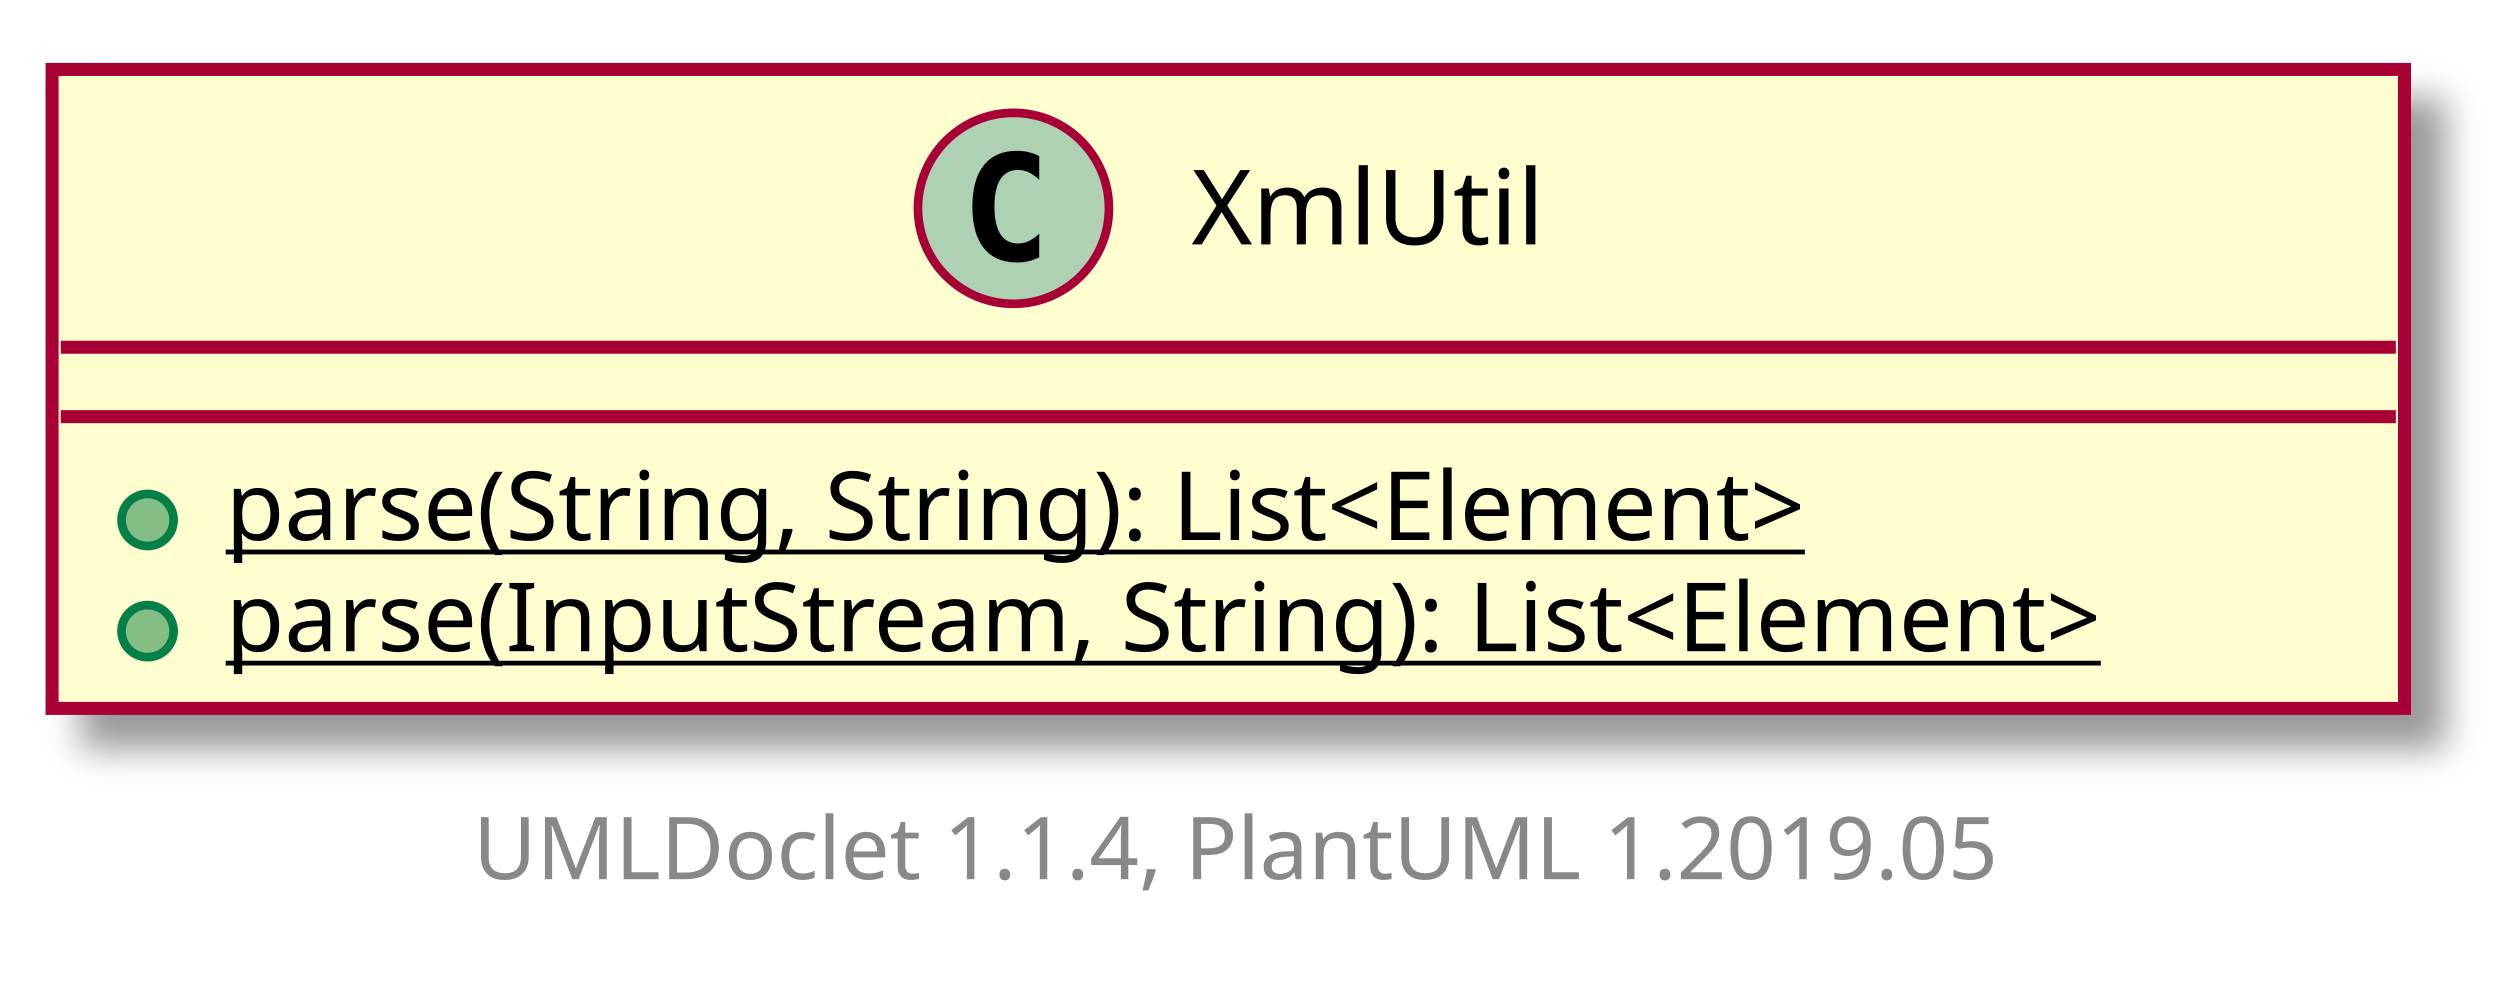
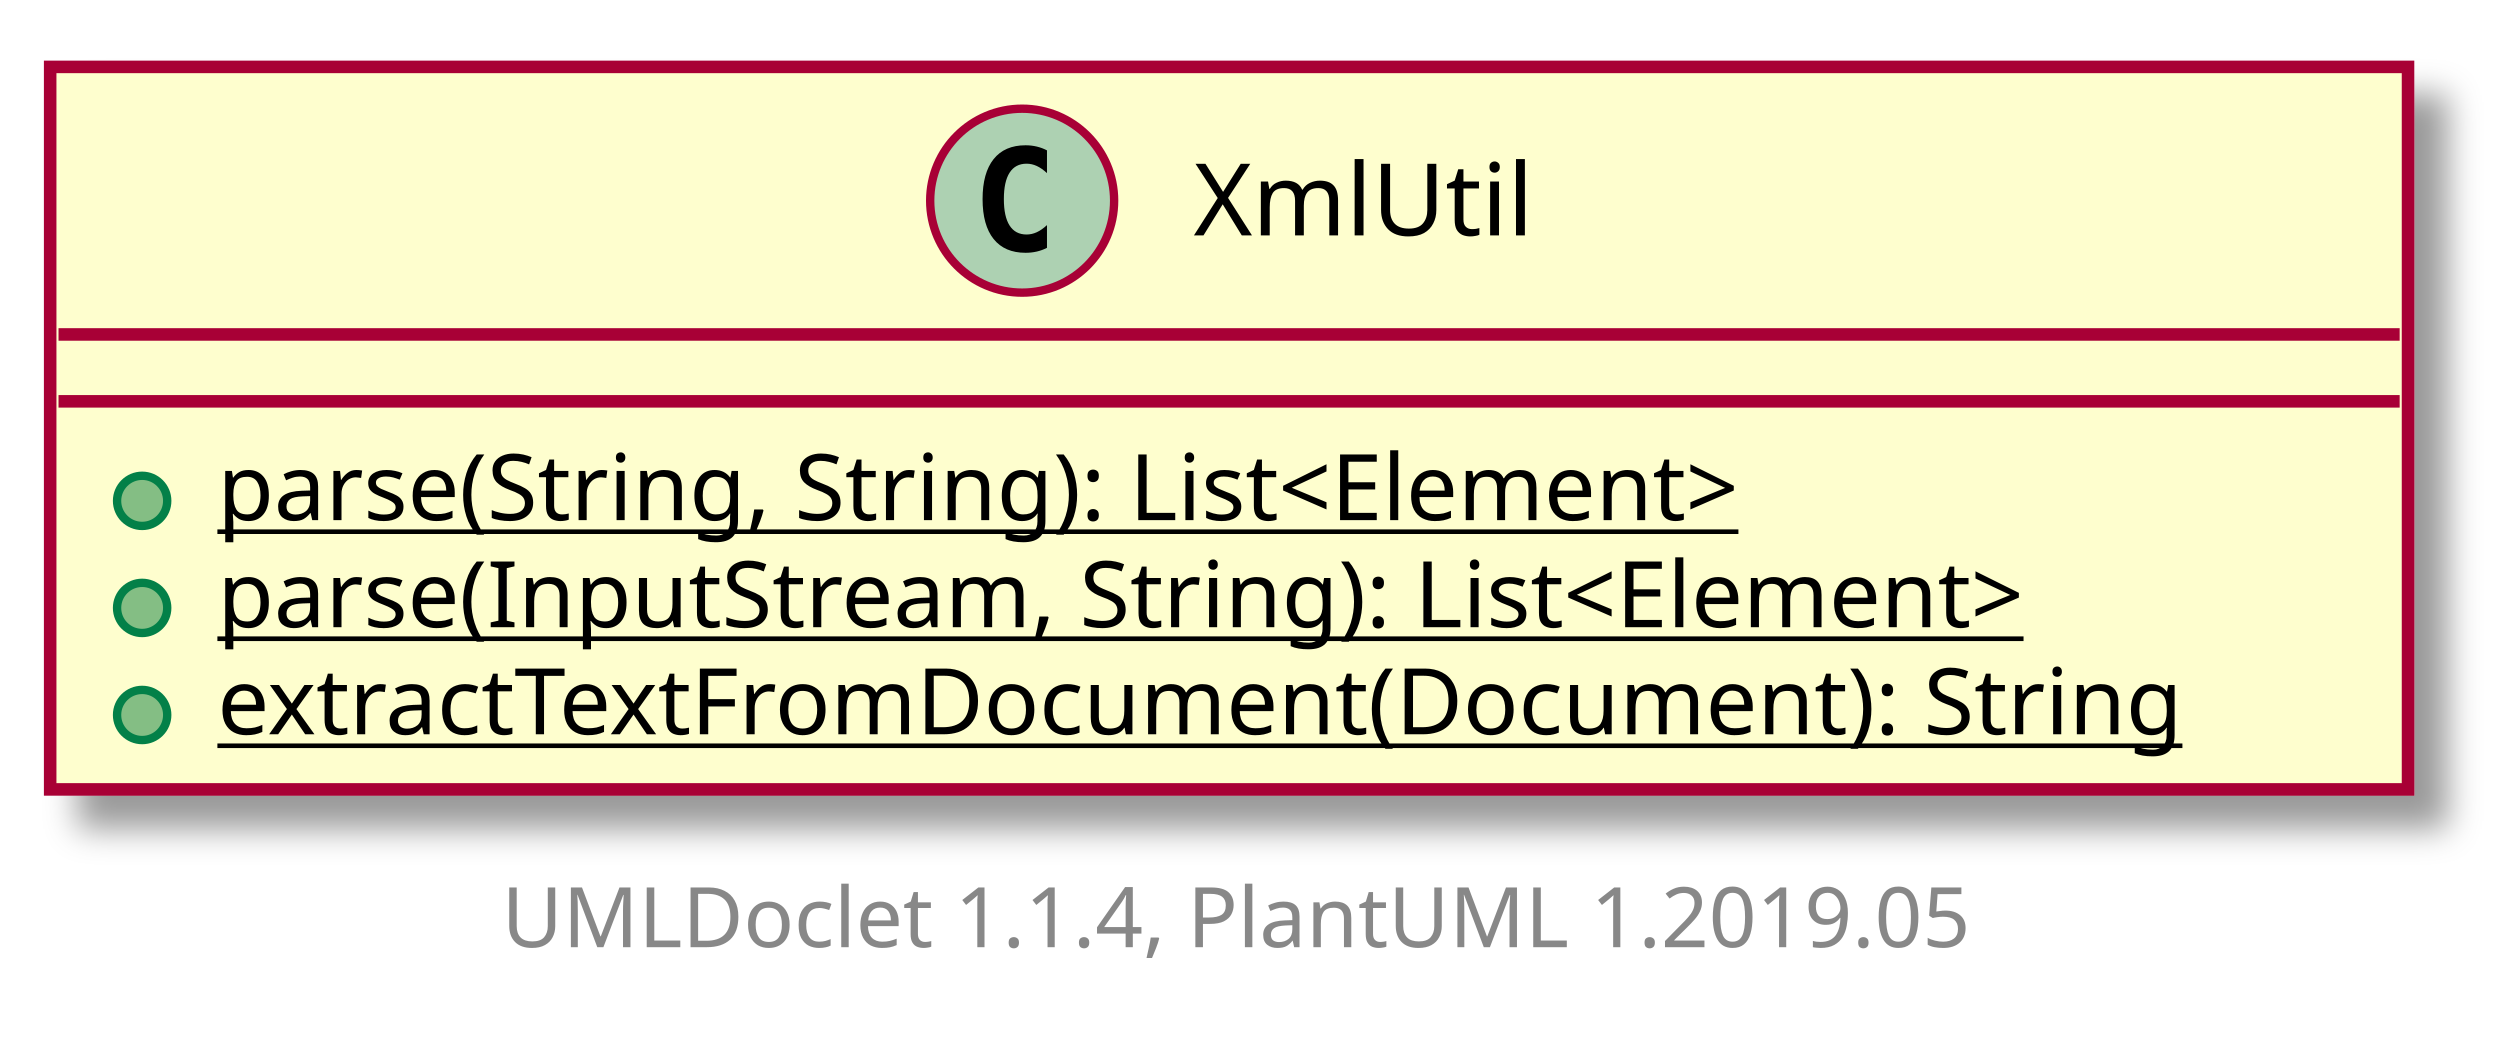
- <svg xmlns="http://www.w3.org/2000/svg" xmlns:xlink="http://www.w3.org/1999/xlink" contentScriptType="application/ecmascript" contentStyleType="text/css" height="114px" preserveAspectRatio="none" style="width:288px;height:114px;" version="1.1" viewBox="0 0 288 114" width="288px" zoomAndPan="magnify">
+ <svg xmlns="http://www.w3.org/2000/svg" xmlns:xlink="http://www.w3.org/1999/xlink" contentScriptType="application/ecmascript" contentStyleType="text/css" height="126px" preserveAspectRatio="none" style="width:299px;height:126px;" version="1.1" viewBox="0 0 299 126" width="299px" zoomAndPan="magnify">
  <defs>
-     <filter height="300%" id="f1459qc9ppkct6" width="300%" x="-1" y="-1">
+     <filter height="300%" id="fq3moo042xlfi" width="300%" x="-1" y="-1">
      <feGaussianBlur result="blurOut" stdDeviation="2.0" />
      <feColorMatrix in="blurOut" result="blurOut2" type="matrix" values="0 0 0 0 0 0 0 0 0 0 0 0 0 0 0 0 0 0 .4 0" />
      <feOffset dx="4.0" dy="4.0" in="blurOut2" result="blurOut3" />
      <feBlend in="SourceGraphic" in2="blurOut3" mode="normal" />
    </filter>
  </defs>
  <g>
    <a href="XmlUtil.html" target="_top" xlink:actuate="onRequest" xlink:show="new" xlink:title="XmlUtil.html" xlink:type="simple">
-       <rect fill="#FEFECE" filter="url(#f1459qc9ppkct6)" height="73.609" id="XmlUtil" style="stroke: #A80036; stroke-width: 1.5;" width="271" x="6" y="8" />
-       <ellipse cx="116.75" cy="24" fill="#ADD1B2" rx="11" ry="11" style="stroke: #A80036; stroke-width: 1.0;" />
-       <path d="M119.719,29.641 Q119.141,29.938 118.5,30.086 Q117.859,30.234 117.156,30.234 Q114.656,30.234 113.336,28.586 Q112.016,26.938 112.016,23.812 Q112.016,20.688 113.336,19.031 Q114.656,17.375 117.156,17.375 Q117.859,17.375 118.508,17.531 Q119.156,17.688 119.719,17.984 L119.719,20.703 Q119.094,20.125 118.5,19.852 Q117.906,19.578 117.281,19.578 Q115.938,19.578 115.25,20.648 Q114.562,21.719 114.562,23.812 Q114.562,25.906 115.25,26.977 Q115.938,28.047 117.281,28.047 Q117.906,28.047 118.5,27.773 Q119.094,27.5 119.719,26.922 L119.719,29.641 Z " />
-       <text fill="#000000" font-family="sans-serif" font-size="12" lengthAdjust="spacingAndGlyphs" textLength="41" x="137.25" y="28.154">XmlUtil</text>
-       <line style="stroke: #A80036; stroke-width: 1.5;" x1="7" x2="276" y1="40" y2="40" />
-       <line style="stroke: #A80036; stroke-width: 1.5;" x1="7" x2="276" y1="48" y2="48" />
+       <rect fill="#FEFECE" filter="url(#fq3moo042xlfi)" height="86.414" id="XmlUtil" style="stroke: #A80036; stroke-width: 1.5;" width="282" x="6" y="8" />
+       <ellipse cx="122.25" cy="24" fill="#ADD1B2" rx="11" ry="11" style="stroke: #A80036; stroke-width: 1.0;" />
+       <path d="M125.219,29.641 Q124.641,29.938 124,30.086 Q123.359,30.234 122.656,30.234 Q120.156,30.234 118.836,28.586 Q117.516,26.938 117.516,23.812 Q117.516,20.688 118.836,19.031 Q120.156,17.375 122.656,17.375 Q123.359,17.375 124.008,17.531 Q124.656,17.688 125.219,17.984 L125.219,20.703 Q124.594,20.125 124,19.852 Q123.406,19.578 122.781,19.578 Q121.438,19.578 120.75,20.648 Q120.062,21.719 120.062,23.812 Q120.062,25.906 120.75,26.977 Q121.438,28.047 122.781,28.047 Q123.406,28.047 124,27.773 Q124.594,27.5 125.219,26.922 L125.219,29.641 Z " />
+       <text fill="#000000" font-family="sans-serif" font-size="12" lengthAdjust="spacingAndGlyphs" textLength="41" x="142.75" y="28.154">XmlUtil</text>
+       <line style="stroke: #A80036; stroke-width: 1.5;" x1="7" x2="287" y1="40" y2="40" />
+       <line style="stroke: #A80036; stroke-width: 1.5;" x1="7" x2="287" y1="48" y2="48" />
      <ellipse cx="17" cy="59.902" fill="#84BE84" rx="3" ry="3" style="stroke: #038048; stroke-width: 1.0;" />
      <text fill="#000000" font-family="sans-serif" font-size="11" lengthAdjust="spacingAndGlyphs" text-decoration="underline" textLength="209" x="26" y="62.21">parse(String, String): List&lt;Element&gt;</text>
      <ellipse cx="17" cy="72.707" fill="#84BE84" rx="3" ry="3" style="stroke: #038048; stroke-width: 1.0;" />
      <text fill="#000000" font-family="sans-serif" font-size="11" lengthAdjust="spacingAndGlyphs" text-decoration="underline" textLength="245" x="26" y="75.015">parse(InputStream, String): List&lt;Element&gt;</text>
+       <ellipse cx="17" cy="85.512" fill="#84BE84" rx="3" ry="3" style="stroke: #038048; stroke-width: 1.0;" />
+       <text fill="#000000" font-family="sans-serif" font-size="11" lengthAdjust="spacingAndGlyphs" text-decoration="underline" textLength="256" x="26" y="87.82">extractTextFromDocument(Document): String</text>
    </a>
-     <text fill="#888888" font-family="sans-serif" font-size="10" lengthAdjust="spacingAndGlyphs" textLength="186" x="54.5" y="101.282">UMLDoclet 1.1.4, PlantUML 1.2019.05</text>
+     <text fill="#888888" font-family="sans-serif" font-size="10" lengthAdjust="spacingAndGlyphs" textLength="186" x="60" y="113.282">UMLDoclet 1.1.4, PlantUML 1.2019.05</text>
  </g>
</svg>
